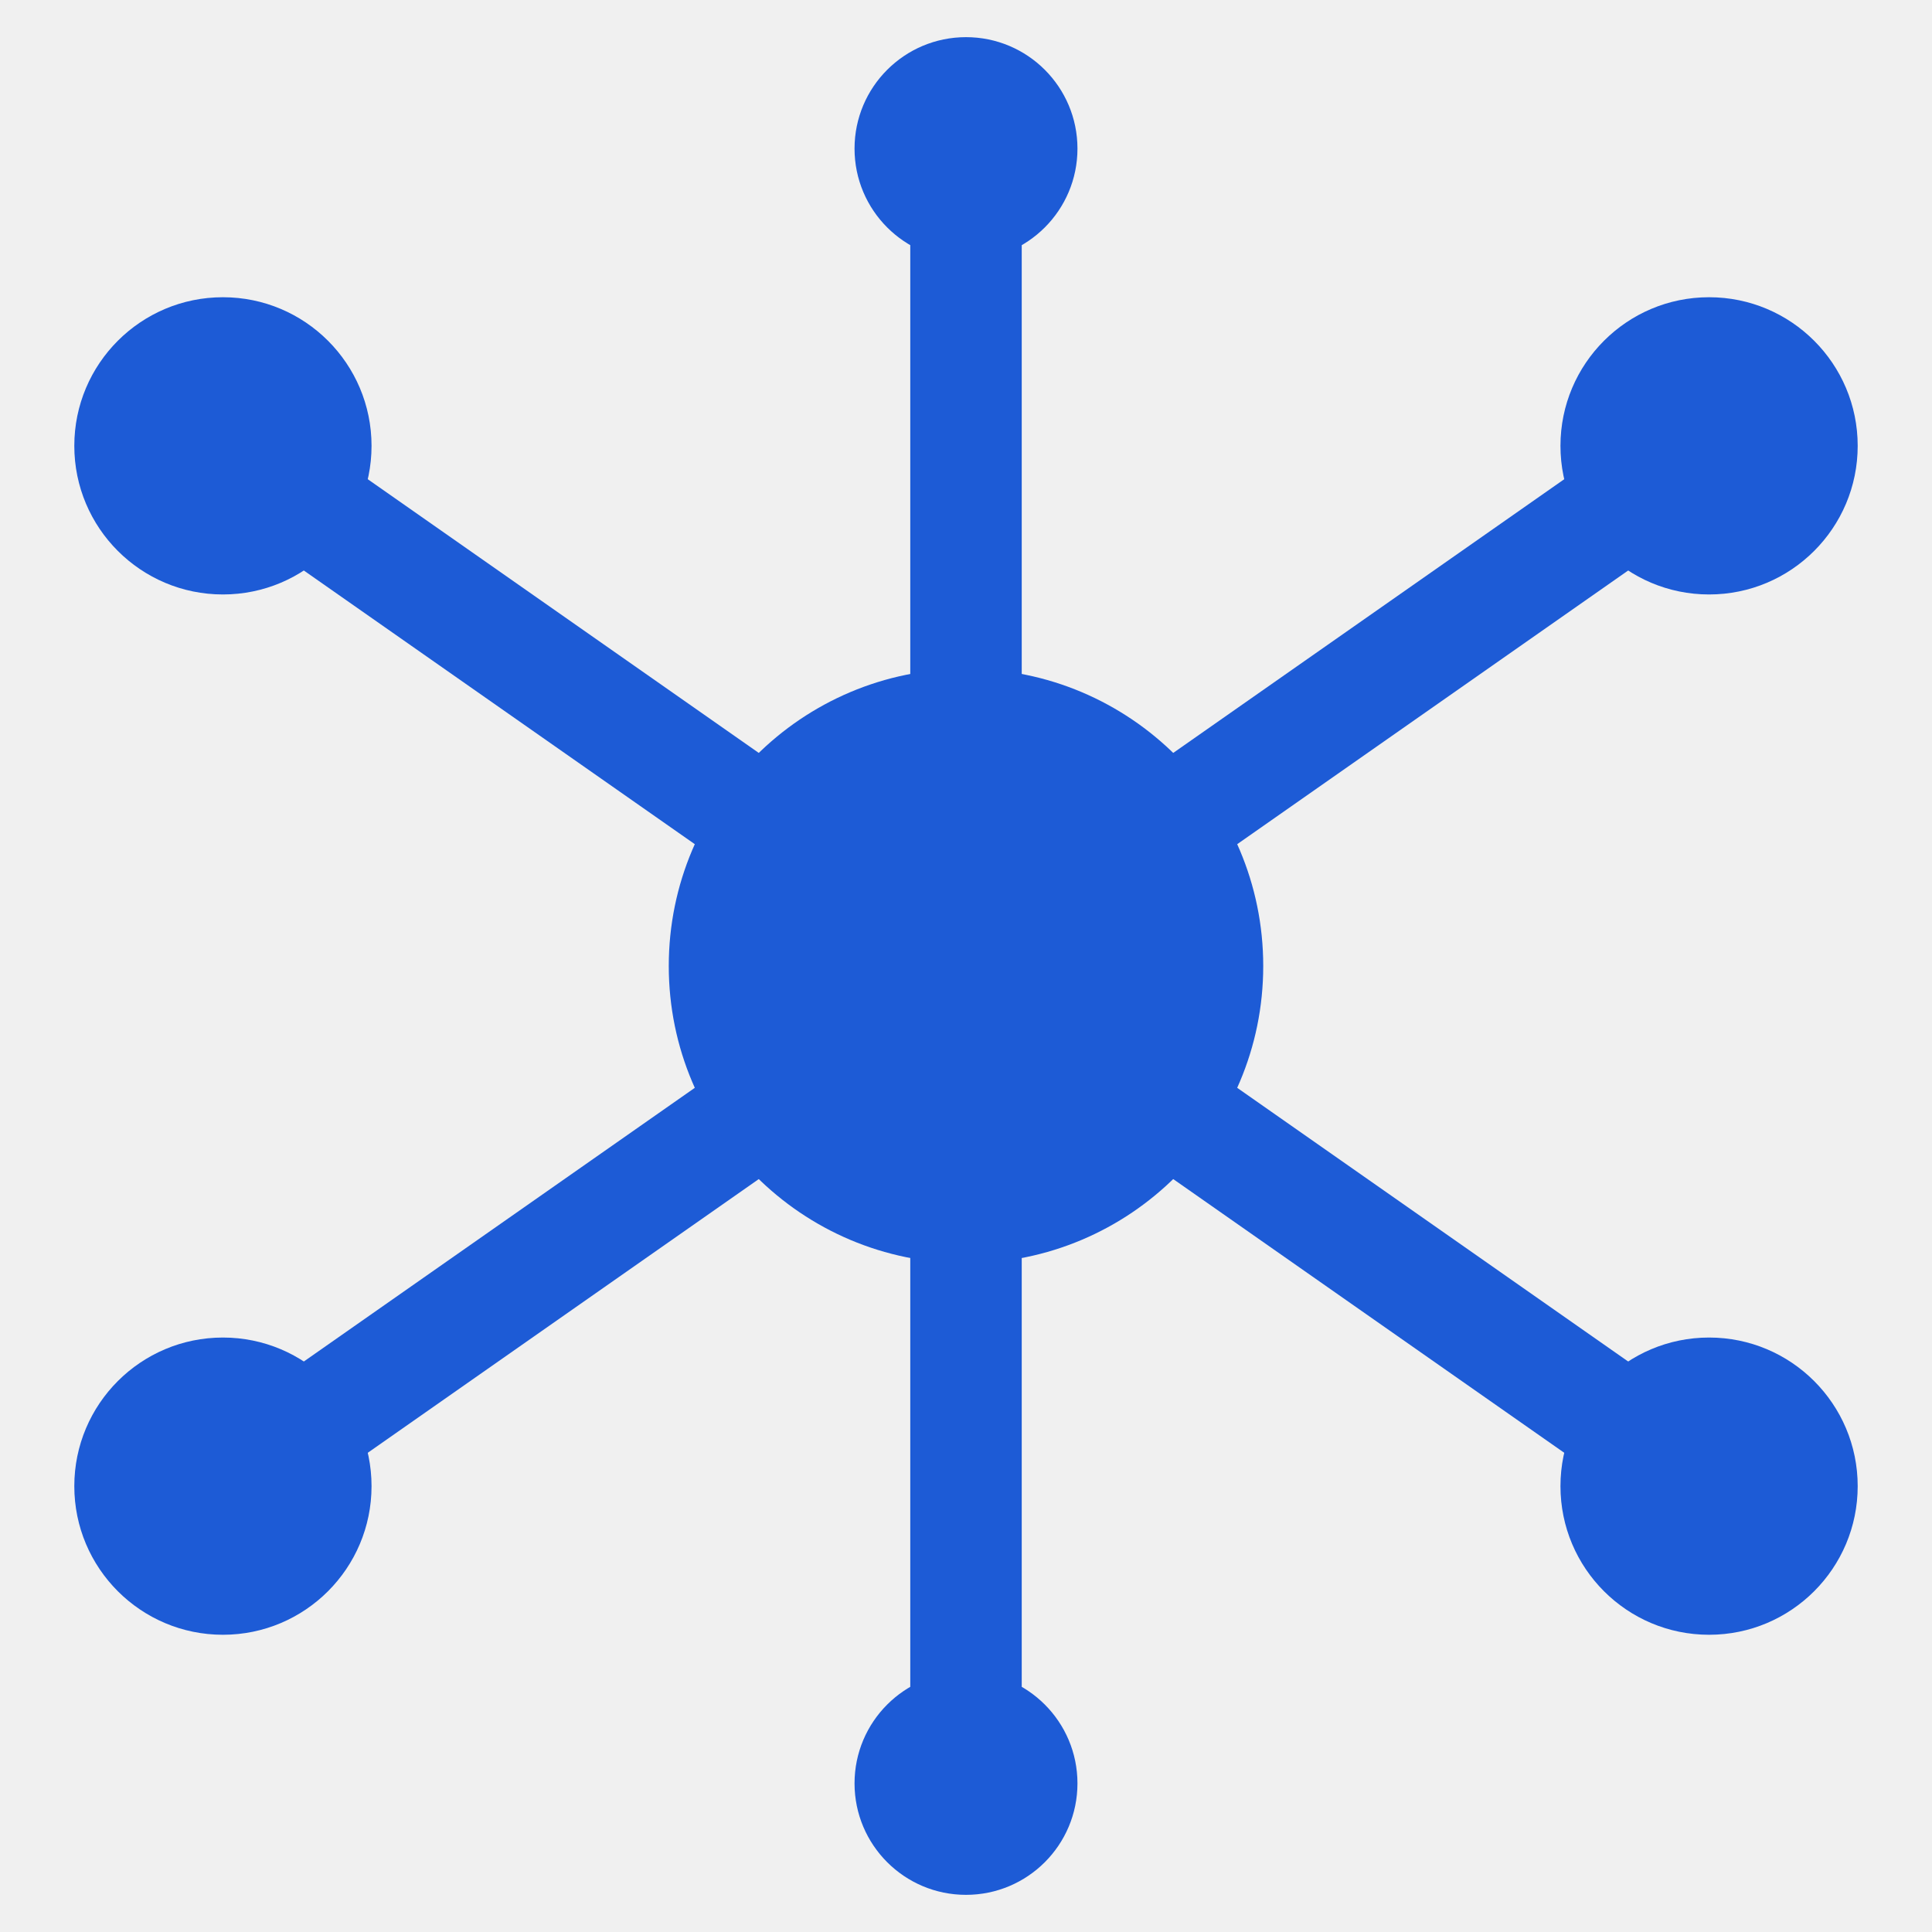
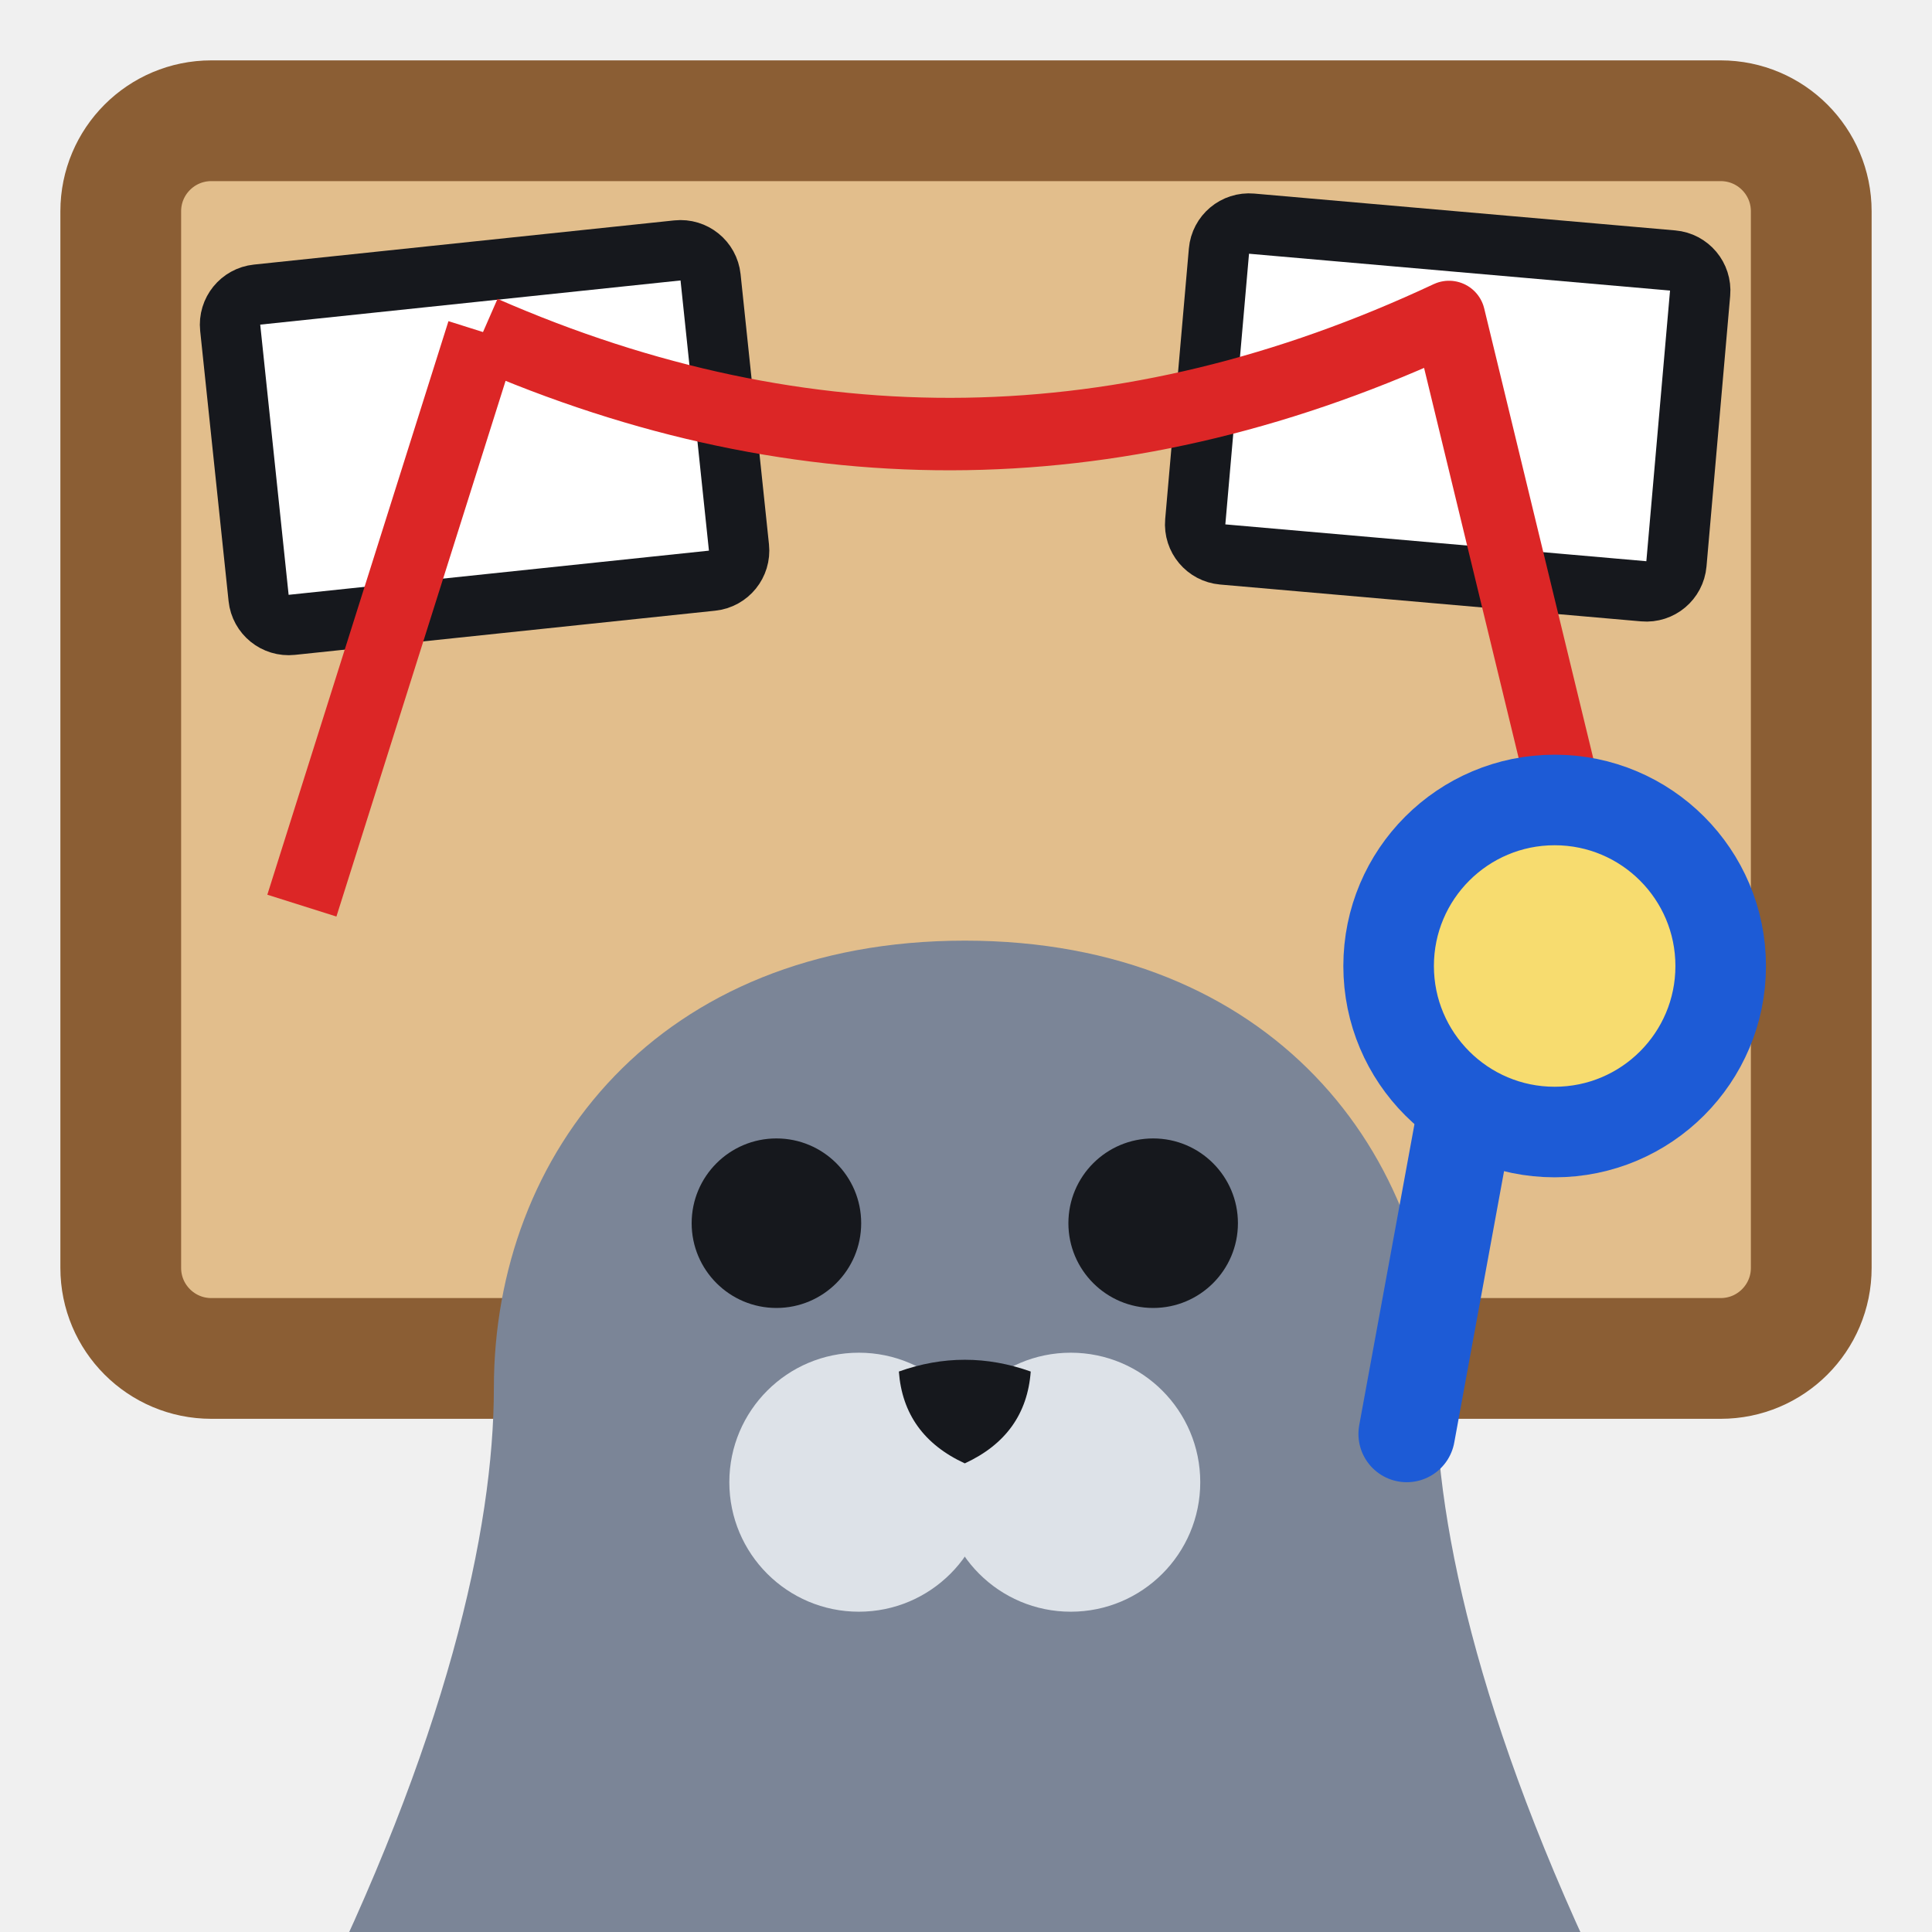
- <svg xmlns="http://www.w3.org/2000/svg" width="26" height="26" viewBox="0 0 26 26" fill="none">
-   <path d="M13 13L3 6M13 13L23 6M13 13L3 20M13 13L23 20M13 13V2M13 13V24" stroke="#1D5BD6" stroke-width="1.5" />
-   <g fill="#1D5BD6">
-     <circle cx="13" cy="13" r="4" />
-     <circle cx="3" cy="6" r="2" />
-     <circle cx="23" cy="6" r="2" />
-     <circle cx="3" cy="20" r="2" />
-     <circle cx="23" cy="20" r="2" />
-     <circle cx="13" cy="2" r="1.5" />
-     <circle cx="13" cy="24" r="1.5" />
+ <svg xmlns="http://www.w3.org/2000/svg" viewBox="0 0 64 64">
+   <defs>
+     <clipPath id="mailrobbe-frame">
+       <rect width="64" height="64" />
+     </clipPath>
+   </defs>
+   <rect x="4" y="4" width="56" height="41" rx="3" fill="#E2BE8C" stroke="#8B5E34" stroke-width="4" />
+   <g stroke="#16181D" stroke-width="2" stroke-linejoin="round" fill="#FFFFFF">
+     <rect x="8" y="9" width="16" height="11" rx="1" transform="rotate(-6 16 14)" />
+     <rect x="40" y="8" width="16" height="11" rx="1" transform="rotate(5 48 13)" />
  </g>
+   <path d="M16 11 Q32 18 48 10.5 L52 27 M16 11 L10 30" stroke="#DC2626" stroke-width="2.4" fill="none" stroke-linejoin="round" />
+   <g clip-path="url(#mailrobbe-frame)">
+     <g transform="translate(7 14) scale(0.78)">
+       <path fill="#7B8597" d="M32 22 C45 22 52 31 52 41 C52 47 54 56 60 68 L4 68 C10 56 12 47 12 41 C12 31 19 22 32 22 Z" />
+       <circle cx="27.5" cy="45" r="5.5" fill="#DDE2E8" />
+       <circle cx="36.5" cy="45" r="5.5" fill="#DDE2E8" />
+       <path fill="#16181D" d="M29.2 40.3 Q32 39.3 34.8 40.3 Q34.6 43 32 44.2 Q29.4 43 29.2 40.3 Z" />
+       <circle cx="24" cy="34" r="3.6" fill="#16181D" />
+       <circle cx="40" cy="34" r="3.6" fill="#16181D" />
+     </g>
+   </g>
+   <path d="M48.6 36.6 L46.6 47.5" stroke="#1D5BD6" stroke-width="3.2" stroke-linecap="round" />
+   <circle cx="51.5" cy="32" r="5.5" fill="#F7DC6F" stroke="#1D5BD6" stroke-width="3" />
</svg>
